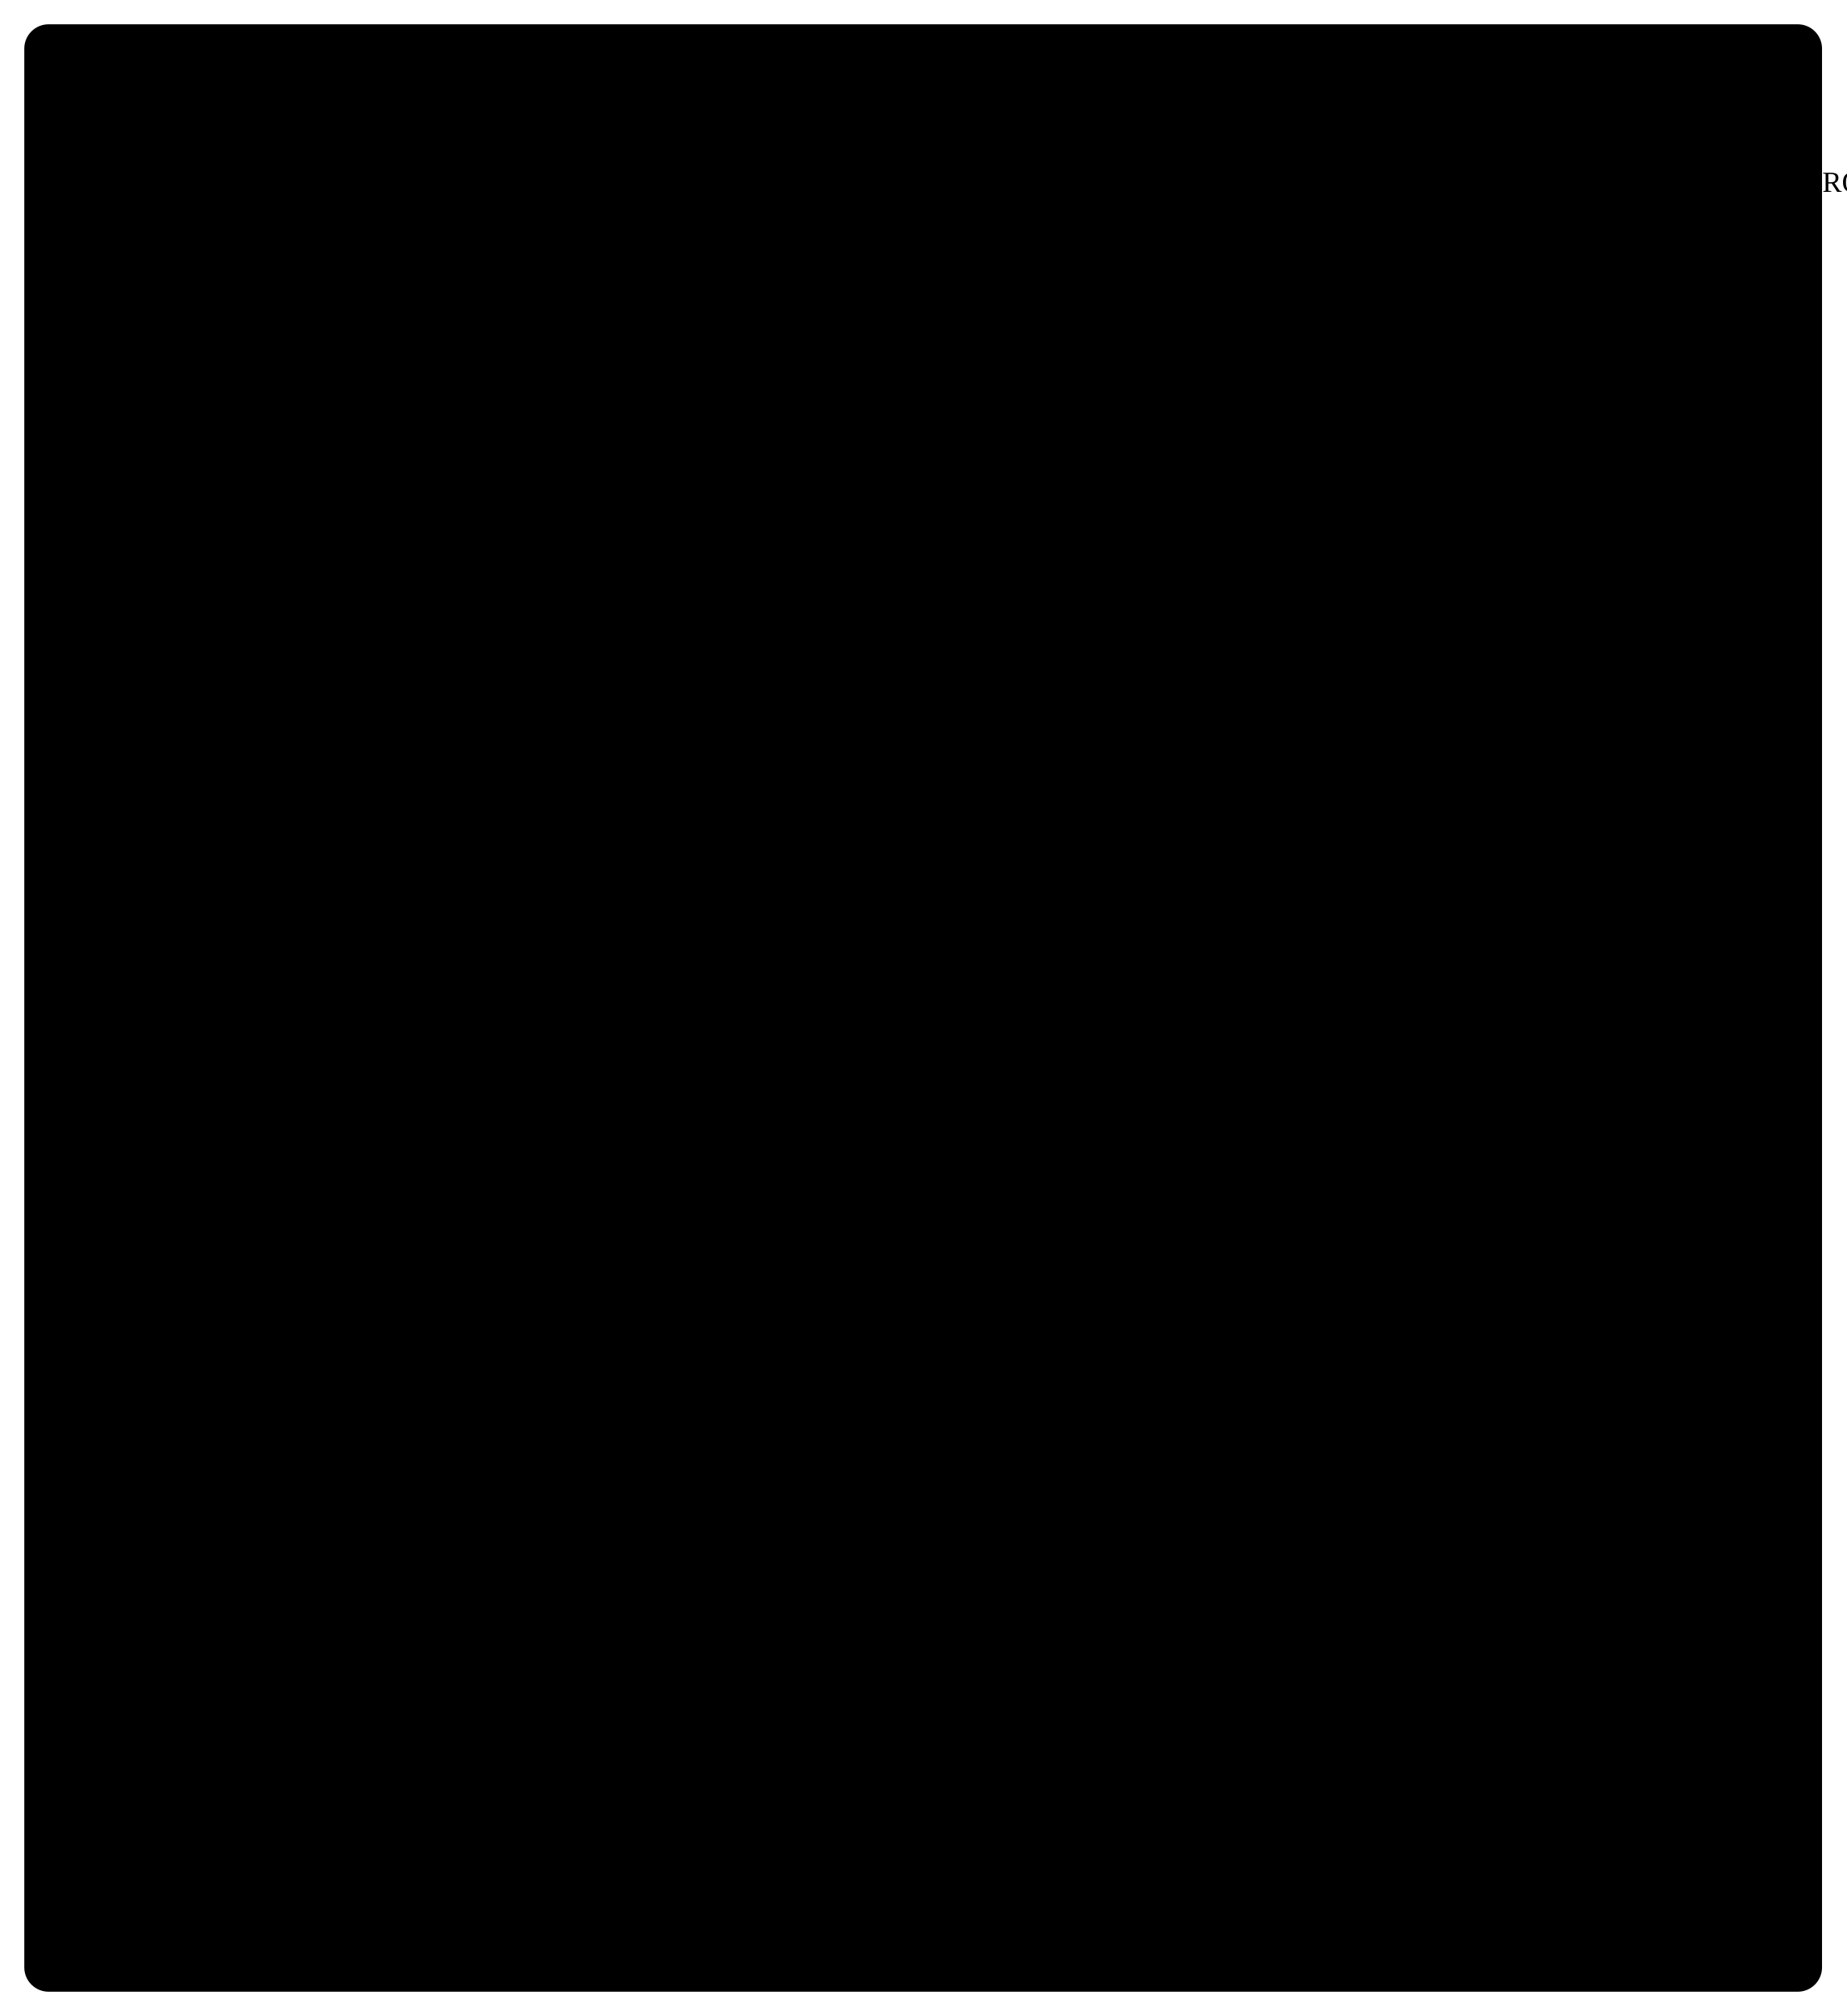
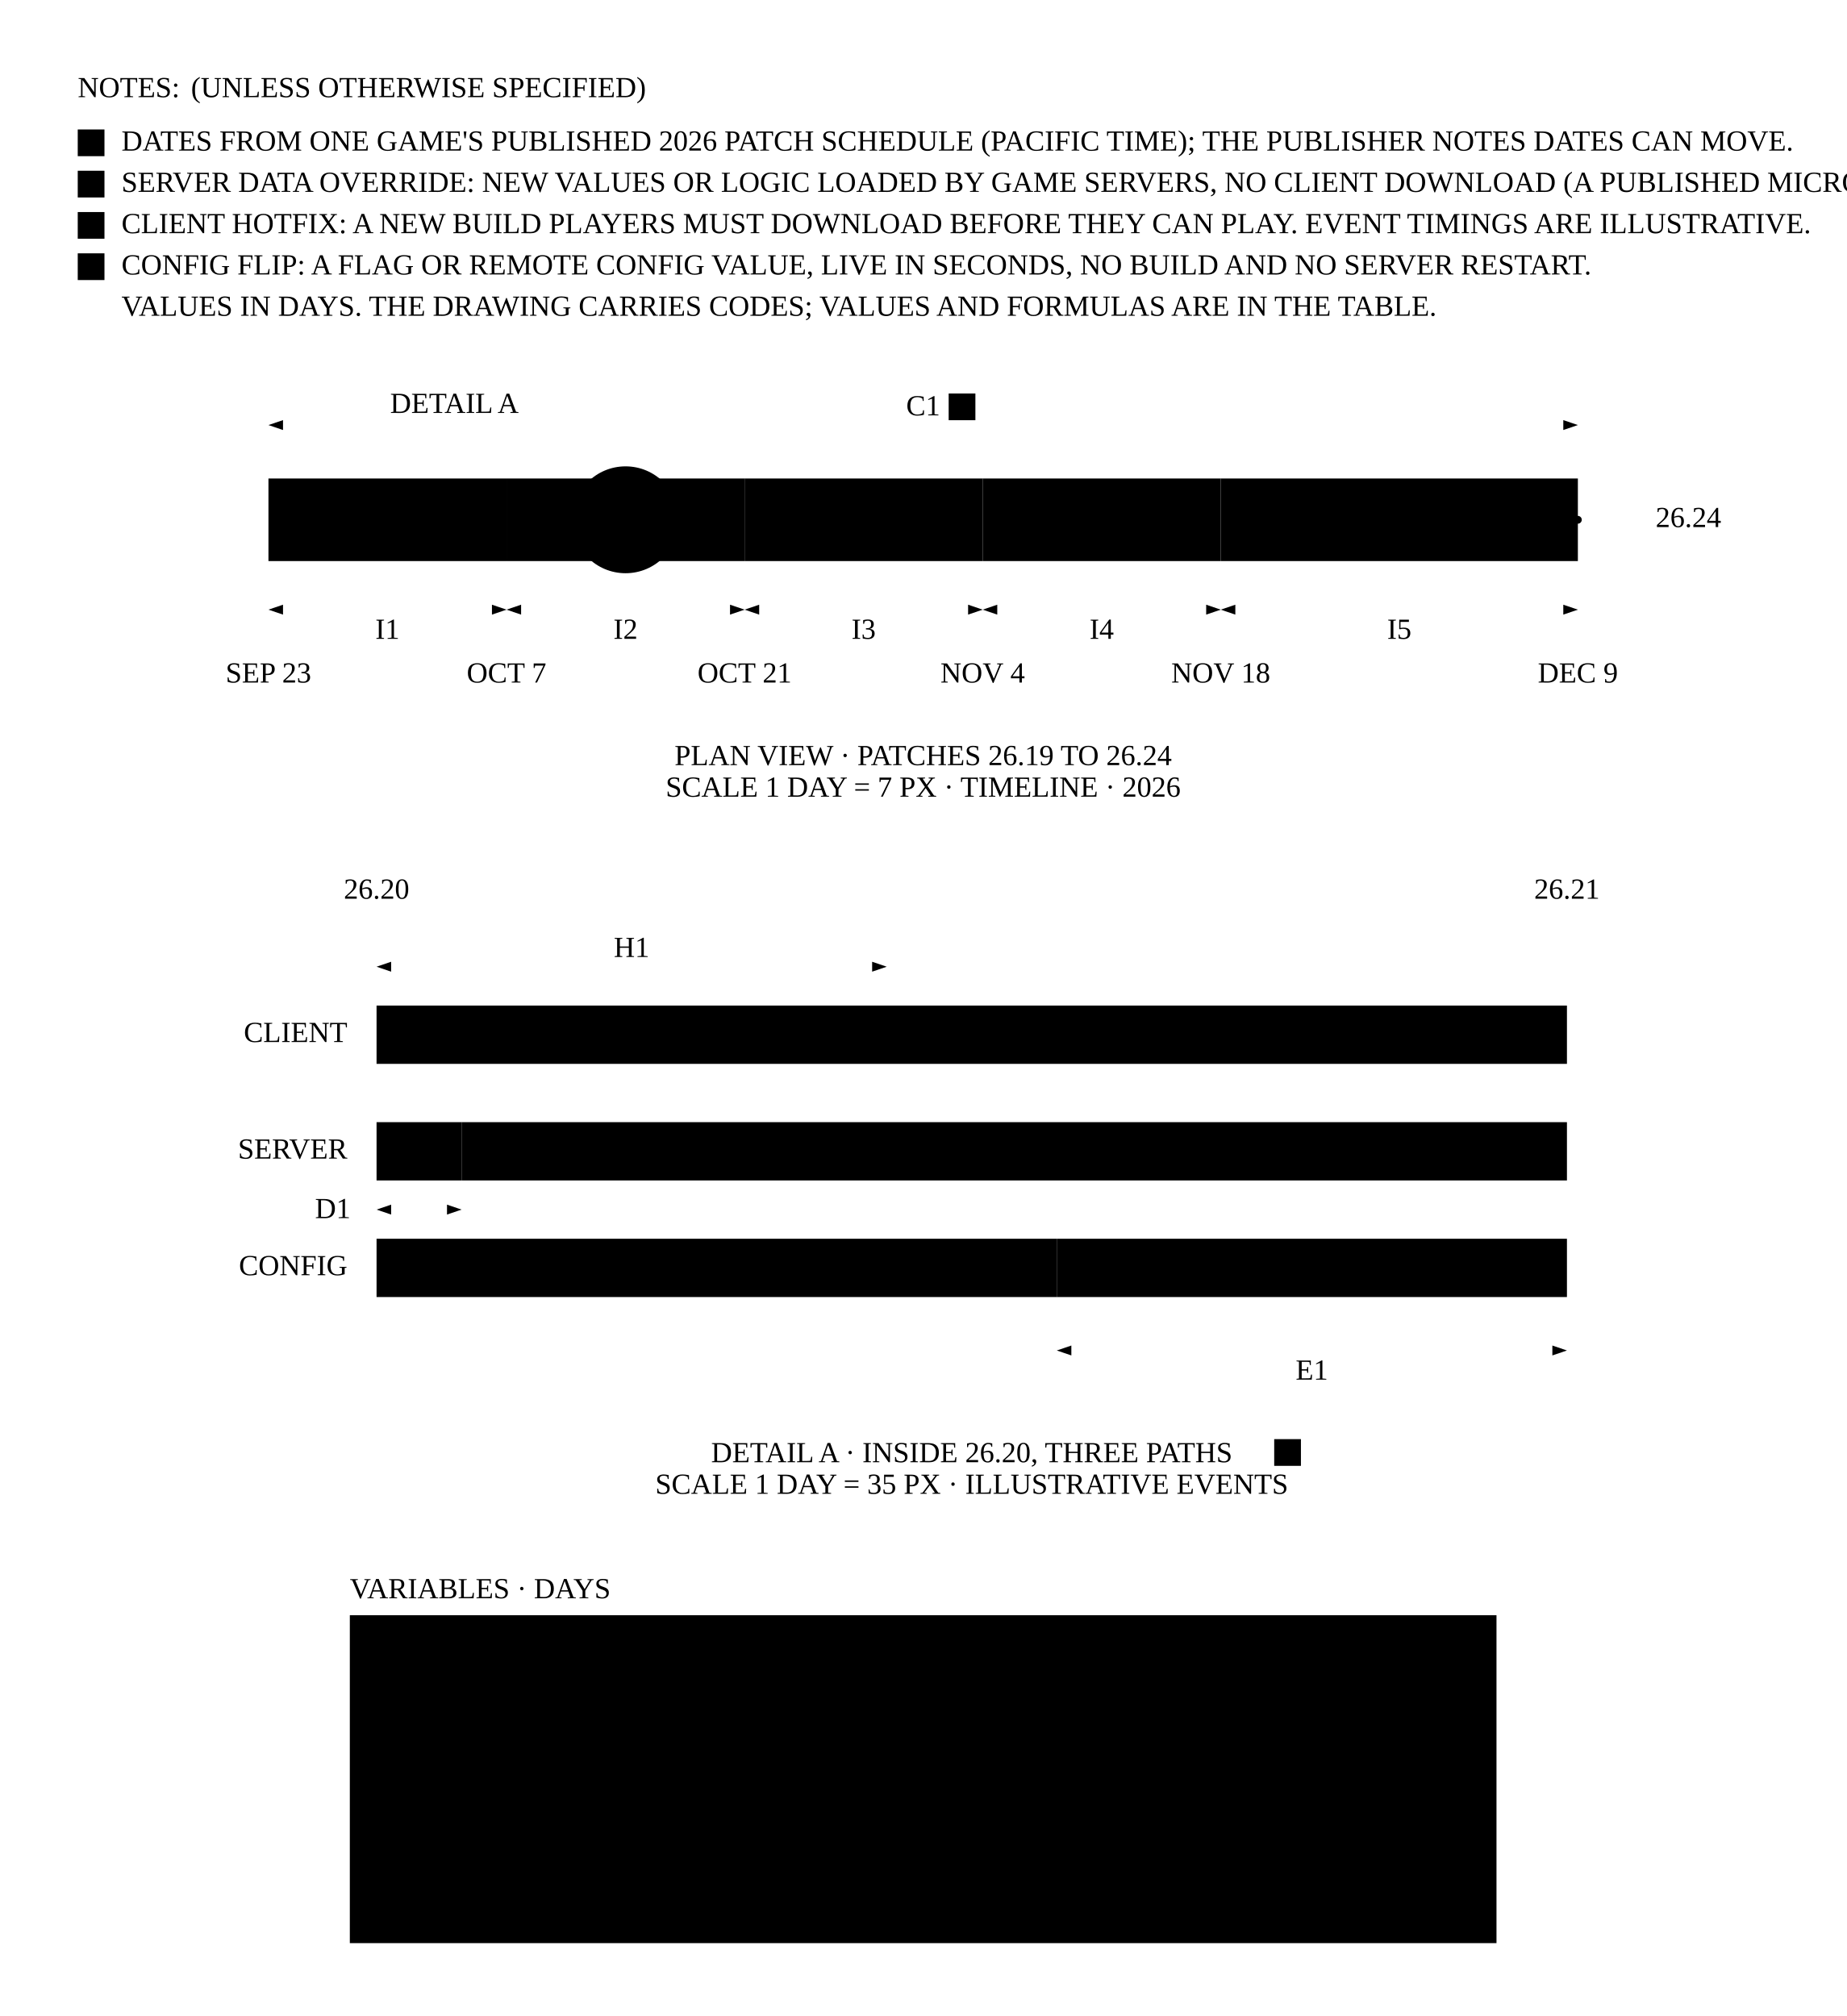
<svg xmlns="http://www.w3.org/2000/svg" class="dwg" viewBox="0 0 760 830">
  <defs>
    <marker id="gm-lo-ah" viewBox="0 0 10 10" refX="10" refY="5" markerWidth="6" markerHeight="6" markerUnits="userSpaceOnUse" orient="auto-start-reverse">
      <path class="ah ink" d="M0,1.6L10,5L0,8.4Z" />
    </marker>
    <marker id="gm-lo-ah-hl" viewBox="0 0 10 10" refX="10" refY="5" markerWidth="6" markerHeight="6" markerUnits="userSpaceOnUse" orient="auto-start-reverse">
      <path class="ah hl" d="M0,1.6L10,5L0,8.4Z" />
    </marker>
    <pattern id="gm-lo-hatch" width="5" height="5" patternUnits="userSpaceOnUse" patternTransform="rotate(45)">
      <path class="hatch-ln" d="M0,0V5" />
    </pattern>
  </defs>
-   <rect class="sheet" x="10" y="10" width="740" height="810" rx="10" />
  <text class="nth" x="32" y="40">NOTES:</text>
  <text class="nt" x="78.6" y="40">(UNLESS OTHERWISE SPECIFIED)</text>
  <rect class="nb" x="32" y="53.3" width="11" height="11" />
  <text class="nbt" x="37.5" y="61.5" text-anchor="middle">1</text>
  <text class="nt" x="50" y="62">DATES FROM ONE GAME'S PUBLISHED 2026 PATCH SCHEDULE (PACIFIC TIME); THE PUBLISHER NOTES DATES CAN MOVE.</text>
  <rect class="nb" x="32" y="70.3" width="11" height="11" />
  <text class="nbt" x="37.5" y="78.5" text-anchor="middle">2</text>
  <text class="nt" x="50" y="79">SERVER DATA OVERRIDE: NEW VALUES OR LOGIC LOADED BY GAME SERVERS, NO CLIENT DOWNLOAD (A PUBLISHED MICROPATCH).</text>
  <rect class="nb" x="32" y="87.3" width="11" height="11" />
  <text class="nbt" x="37.5" y="95.5" text-anchor="middle">3</text>
  <text class="nt" x="50" y="96">CLIENT HOTFIX: A NEW BUILD PLAYERS MUST DOWNLOAD BEFORE THEY CAN PLAY. EVENT TIMINGS ARE ILLUSTRATIVE.</text>
  <rect class="nb" x="32" y="104.3" width="11" height="11" />
  <text class="nbt" x="37.5" y="112.5" text-anchor="middle">4</text>
  <text class="nt" x="50" y="113">CONFIG FLIP: A FLAG OR REMOTE CONFIG VALUE, LIVE IN SECONDS, NO BUILD AND NO SERVER RESTART.</text>
  <text class="nt" x="50" y="130">VALUES IN DAYS. THE DRAWING CARRIES CODES; VALUES AND FORMULAS ARE IN THE TABLE.</text>
  <rect class="obj fill-2" x="110.5" y="197" width="98" height="34" />
  <rect class="obj fill-2" x="208.5" y="197" width="98" height="34" />
  <rect class="obj fill-2" x="306.5" y="197" width="98" height="34" />
  <rect class="obj fill-2" x="404.5" y="197" width="98" height="34" />
  <rect class="obj fill-2" x="502.5" y="197" width="147" height="34" />
  <text class="sl ink" x="159.5" y="217" text-anchor="middle">26.19</text>
  <text class="sl ink" x="257.5" y="217" text-anchor="middle">26.20</text>
  <text class="sl ink" x="355.5" y="217" text-anchor="middle">26.21</text>
  <text class="sl ink" x="453.5" y="217" text-anchor="middle">26.22</text>
  <text class="sl ink" x="576" y="217" text-anchor="middle">26.23</text>
  <circle class="dot" cx="649.5" cy="214" r="1.6" />
  <path class="leader" d="M649.5,214L667.5,214H677.5" />
  <text class="sl ink" x="681.5" y="217">26.24</text>
  <path class="ext" d="M110.5,194L110.5,171" />
  <path class="ext" d="M649.5,194L649.5,171" />
  <path class="dim hl" d="M110.5,175L649.5,175" marker-start="url(#gm-lo-ah-hl)" marker-end="url(#gm-lo-ah-hl)" />
  <text class="dt hl" x="380" y="171" text-anchor="middle">C1</text>
  <rect class="nb" x="390.5" y="162" width="11" height="11" />
  <text class="nbt" x="396" y="170.2" text-anchor="middle">1</text>
  <path class="ext" d="M110.5,234L110.5,255" />
  <path class="ext" d="M208.5,234L208.5,255" />
  <path class="dim" d="M110.5,251L208.5,251" marker-start="url(#gm-lo-ah)" marker-end="url(#gm-lo-ah)" />
  <text class="dt" x="159.5" y="263" text-anchor="middle">I1</text>
  <path class="ext" d="M306.5,234L306.5,255" />
  <path class="dim" d="M208.5,251L306.5,251" marker-start="url(#gm-lo-ah)" marker-end="url(#gm-lo-ah)" />
  <text class="dt" x="257.5" y="263" text-anchor="middle">I2</text>
  <path class="ext" d="M404.5,234L404.5,255" />
  <path class="dim" d="M306.5,251L404.5,251" marker-start="url(#gm-lo-ah)" marker-end="url(#gm-lo-ah)" />
  <text class="dt" x="355.5" y="263" text-anchor="middle">I3</text>
  <path class="ext" d="M502.5,234L502.5,255" />
  <path class="dim" d="M404.5,251L502.5,251" marker-start="url(#gm-lo-ah)" marker-end="url(#gm-lo-ah)" />
  <text class="dt" x="453.5" y="263" text-anchor="middle">I4</text>
  <path class="ext" d="M649.5,234L649.5,255" />
  <path class="dim" d="M502.5,251L649.5,251" marker-start="url(#gm-lo-ah)" marker-end="url(#gm-lo-ah)" />
  <text class="dt" x="576" y="263" text-anchor="middle">I5</text>
  <text class="vs" x="110.5" y="281" text-anchor="middle">SEP 23</text>
  <text class="vs" x="208.5" y="281" text-anchor="middle">OCT 7</text>
  <text class="vs" x="306.5" y="281" text-anchor="middle">OCT 21</text>
  <text class="vs" x="404.5" y="281" text-anchor="middle">NOV 4</text>
  <text class="vs" x="502.5" y="281" text-anchor="middle">NOV 18</text>
  <text class="vs" x="649.5" y="281" text-anchor="middle">DEC 9</text>
  <circle class="detail" cx="257.5" cy="214" r="22" />
  <path class="leader" d="M243.24,197.25L217.5,167" />
  <text class="sl ink" x="213.5" y="170" text-anchor="end">DETAIL A</text>
  <text class="vt" x="380" y="315" text-anchor="middle">PLAN VIEW · PATCHES 26.19 TO 26.24</text>
  <text class="vs" x="380" y="328" text-anchor="middle">SCALE 1 DAY = 7 PX · TIMELINE · 2026</text>
  <path class="ctr" d="M155,376L155,542" />
  <path class="ctr" d="M645,376L645,542" />
  <text class="sl ink" x="155" y="370" text-anchor="middle">26.20</text>
  <text class="sl ink" x="645" y="370" text-anchor="middle">26.21</text>
  <text class="sl ink" x="143" y="429" text-anchor="end">CLIENT</text>
  <text class="sl ink" x="143" y="477" text-anchor="end">SERVER</text>
  <text class="sl ink" x="143" y="525" text-anchor="end">CONFIG</text>
  <rect class="obj fill-2" x="155" y="414" width="490" height="24" />
  <path class="slot" d="M365,410L365,442" />
  <circle class="dot" cx="365" cy="426" r="2.2" />
  <text class="sl ink ko" x="373" y="429">HOTFIX</text>
  <rect class="nb" x="411.5" y="420.5" width="11" height="11" />
  <text class="nbt" x="417" y="428.7" text-anchor="middle">3</text>
  <rect class="obj fill-2" x="155" y="462" width="35" height="24" />
  <rect class="obj fill-1" x="190" y="462" width="455" height="24" />
  <text class="sl ink" x="417.5" y="477" text-anchor="middle">OVERRIDE LIVE</text>
  <rect class="nb" x="464" y="468.5" width="11" height="11" />
  <text class="nbt" x="469.5" y="476.7" text-anchor="middle">2</text>
  <rect class="obj fill-2" x="155" y="510" width="280" height="24" />
  <rect class="obj fill-1" x="435" y="510" width="210" height="24" />
  <circle class="dot" cx="260" cy="522" r="2.2" />
  <text class="sl ink" x="268" y="525">FLIP</text>
  <rect class="nb" x="292.5" y="516.5" width="11" height="11" />
  <text class="nbt" x="298" y="524.7" text-anchor="middle">4</text>
  <text class="sl ink" x="540" y="525" text-anchor="middle">EVENT LIVE</text>
  <path class="ext" d="M365,411L365,394" />
  <path class="dim" d="M155,398L365,398" marker-start="url(#gm-lo-ah)" marker-end="url(#gm-lo-ah)" />
  <text class="dt" x="260" y="394" text-anchor="middle">H1</text>
  <path class="ext" d="M190,489L190,502" />
  <path class="dim" d="M155,498L190,498" marker-start="url(#gm-lo-ah)" marker-end="url(#gm-lo-ah)" />
  <text class="dt" x="137" y="501.5" text-anchor="middle">D1</text>
  <path class="ext" d="M435,537L435,560" />
  <path class="ext" d="M645,537L645,560" />
  <path class="dim" d="M435,556L645,556" marker-start="url(#gm-lo-ah)" marker-end="url(#gm-lo-ah)" />
  <text class="dt" x="540" y="568" text-anchor="middle">E1</text>
  <text class="vt" x="400" y="602" text-anchor="middle">DETAIL A · INSIDE 26.20, THREE PATHS</text>
  <text class="vs" x="400" y="615" text-anchor="middle">SCALE 1 DAY = 35 PX · ILLUSTRATIVE EVENTS</text>
  <rect class="nb" x="524.5" y="592.5" width="11" height="11" />
  <text class="nbt" x="530" y="600.7" text-anchor="middle">3</text>
  <text class="vt" x="144" y="658">VARIABLES · DAYS</text>
  <rect class="tbl" x="144" y="665" width="472" height="135" />
  <path class="tbl" d="M144,680L616,680" />
  <path class="tbl" d="M144,695L616,695" />
  <path class="tbl" d="M144,710L616,710" />
  <path class="tbl" d="M144,725L616,725" />
  <path class="tbl" d="M144,740L616,740" />
  <path class="tbl" d="M144,755L616,755" />
  <path class="tbl" d="M144,770L616,770" />
  <path class="tbl" d="M144,785L616,785" />
  <path class="tbl" d="M196,665L196,800" />
  <path class="tbl" d="M476,665L476,800" />
  <text class="th" x="150" y="675.2">CODE</text>
  <text class="th" x="336" y="675.2" text-anchor="middle">VARIABLE</text>
  <text class="th" x="546" y="675.2" text-anchor="middle">VALUE</text>
  <text class="tc" x="150" y="690.7">C1</text>
  <text class="tc" x="336" y="690.7" text-anchor="middle">cycle, 26.19 (Sep 23) to 26.24 (Dec 9, 2026)</text>
  <text class="tc" x="546" y="690.7" text-anchor="middle">I1+…+I5 = 77</text>
  <text class="tc" x="150" y="705.7">I1…I4</text>
  <text class="tc" x="336" y="705.7" text-anchor="middle">each interval, 26.19 to 26.23</text>
  <text class="tc" x="546" y="705.7" text-anchor="middle">14</text>
  <text class="tc" x="150" y="720.7">I5</text>
  <text class="tc" x="336" y="720.7" text-anchor="middle">interval, 26.23 to 26.24</text>
  <text class="tc" x="546" y="720.7" text-anchor="middle">21</text>
  <text class="tc" x="150" y="735.7">N1</text>
  <text class="tc" x="336" y="735.7" text-anchor="middle">patches scheduled in 2026, 26.01 (Jan 8) to 26.24</text>
  <text class="tc" x="546" y="735.7" text-anchor="middle">24</text>
  <text class="tc" x="150" y="750.7">A1</text>
  <text class="tc" x="336" y="750.7" text-anchor="middle">mean interval, 335 days from Jan 8 to Dec 9</text>
  <text class="tc" x="546" y="750.7" text-anchor="middle">335 ÷ (N1 − 1) = 14.57</text>
  <text class="tc" x="150" y="765.7">D1</text>
  <text class="tc" x="336" y="765.7" text-anchor="middle">patch to server-side override (illustrative)</text>
  <text class="tc" x="546" y="765.7" text-anchor="middle">1</text>
  <text class="tc" x="150" y="780.7">H1</text>
  <text class="tc" x="336" y="780.7" text-anchor="middle">patch to client hotfix (illustrative)</text>
  <text class="tc" x="546" y="780.7" text-anchor="middle">6</text>
  <text class="tc" x="150" y="795.7">E1</text>
  <text class="tc" x="336" y="795.7" text-anchor="middle">event start to next patch (illustrative)</text>
  <text class="tc" x="546" y="795.7" text-anchor="middle">6</text>
</svg>
